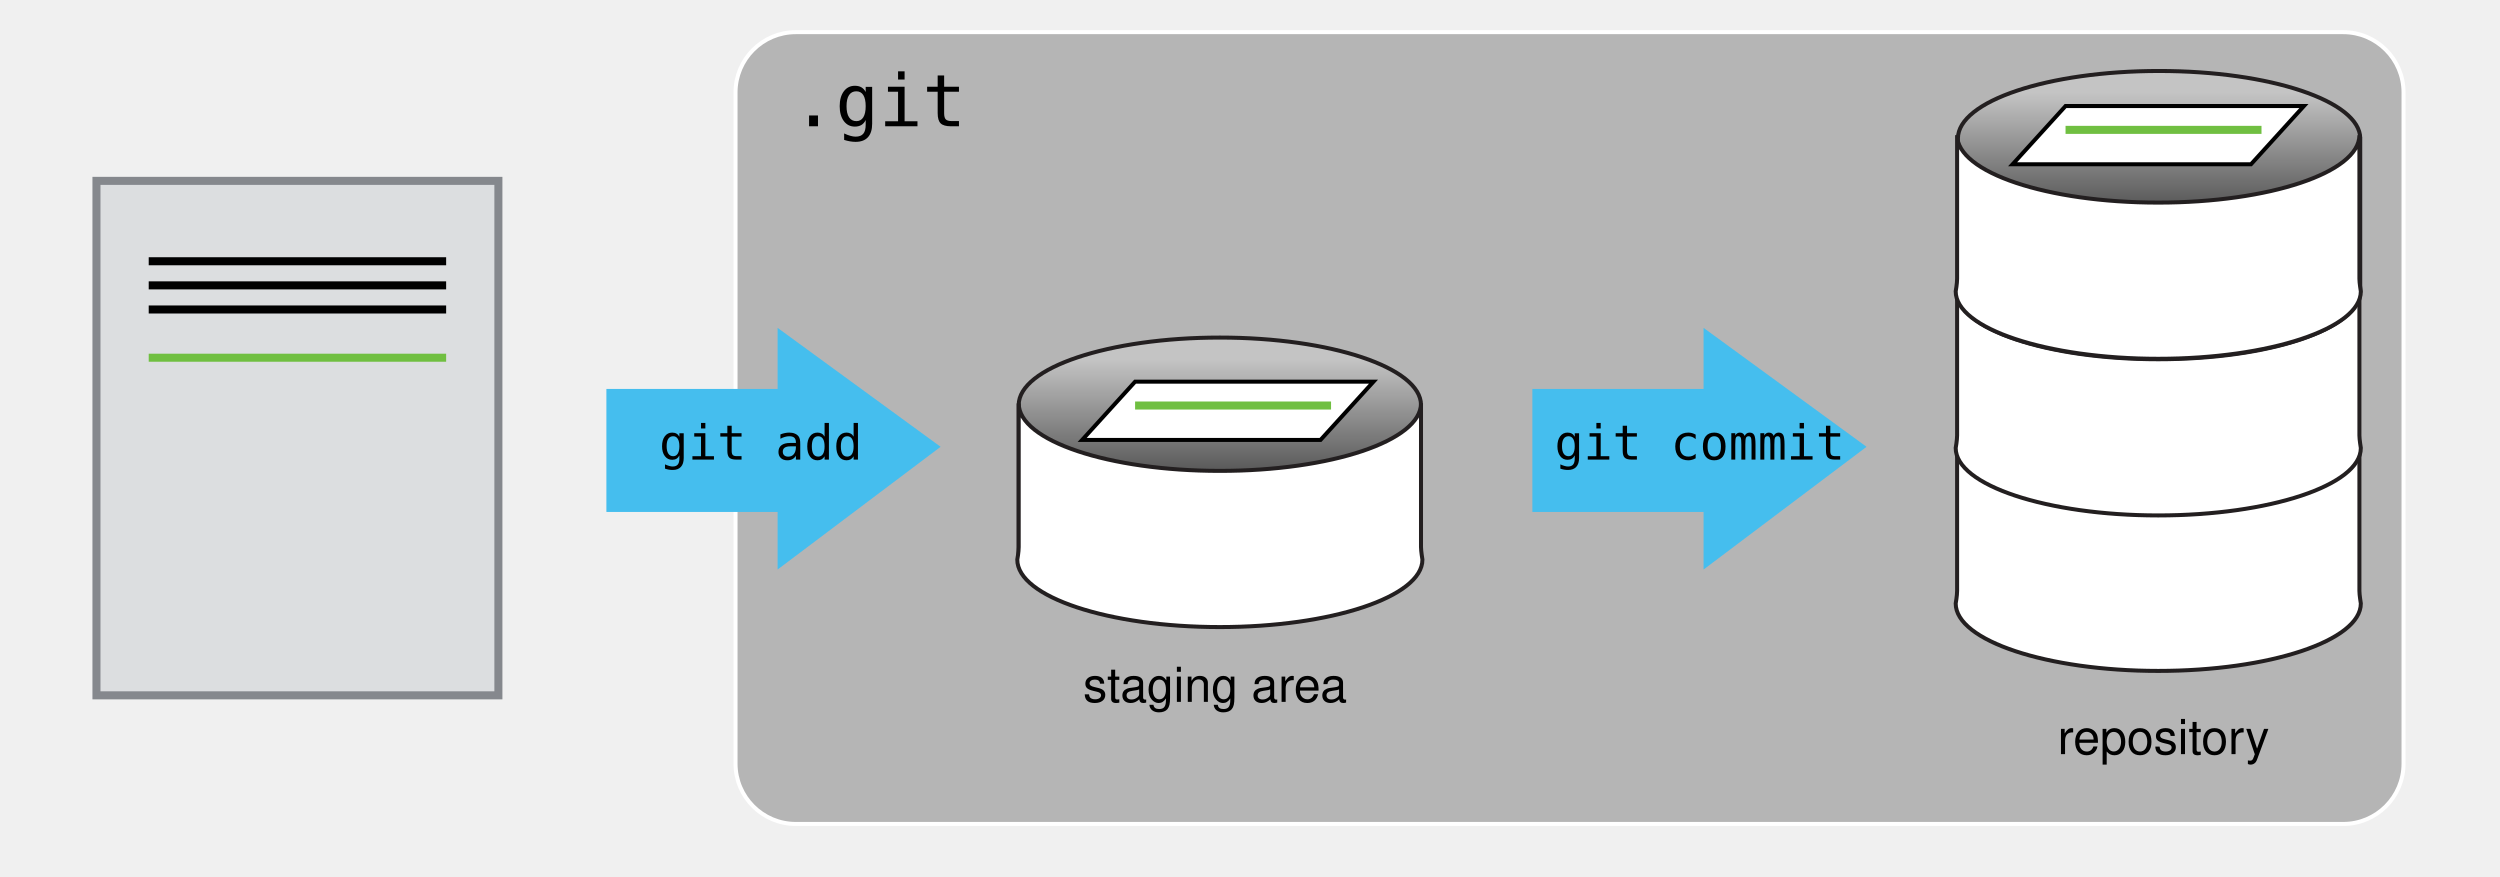
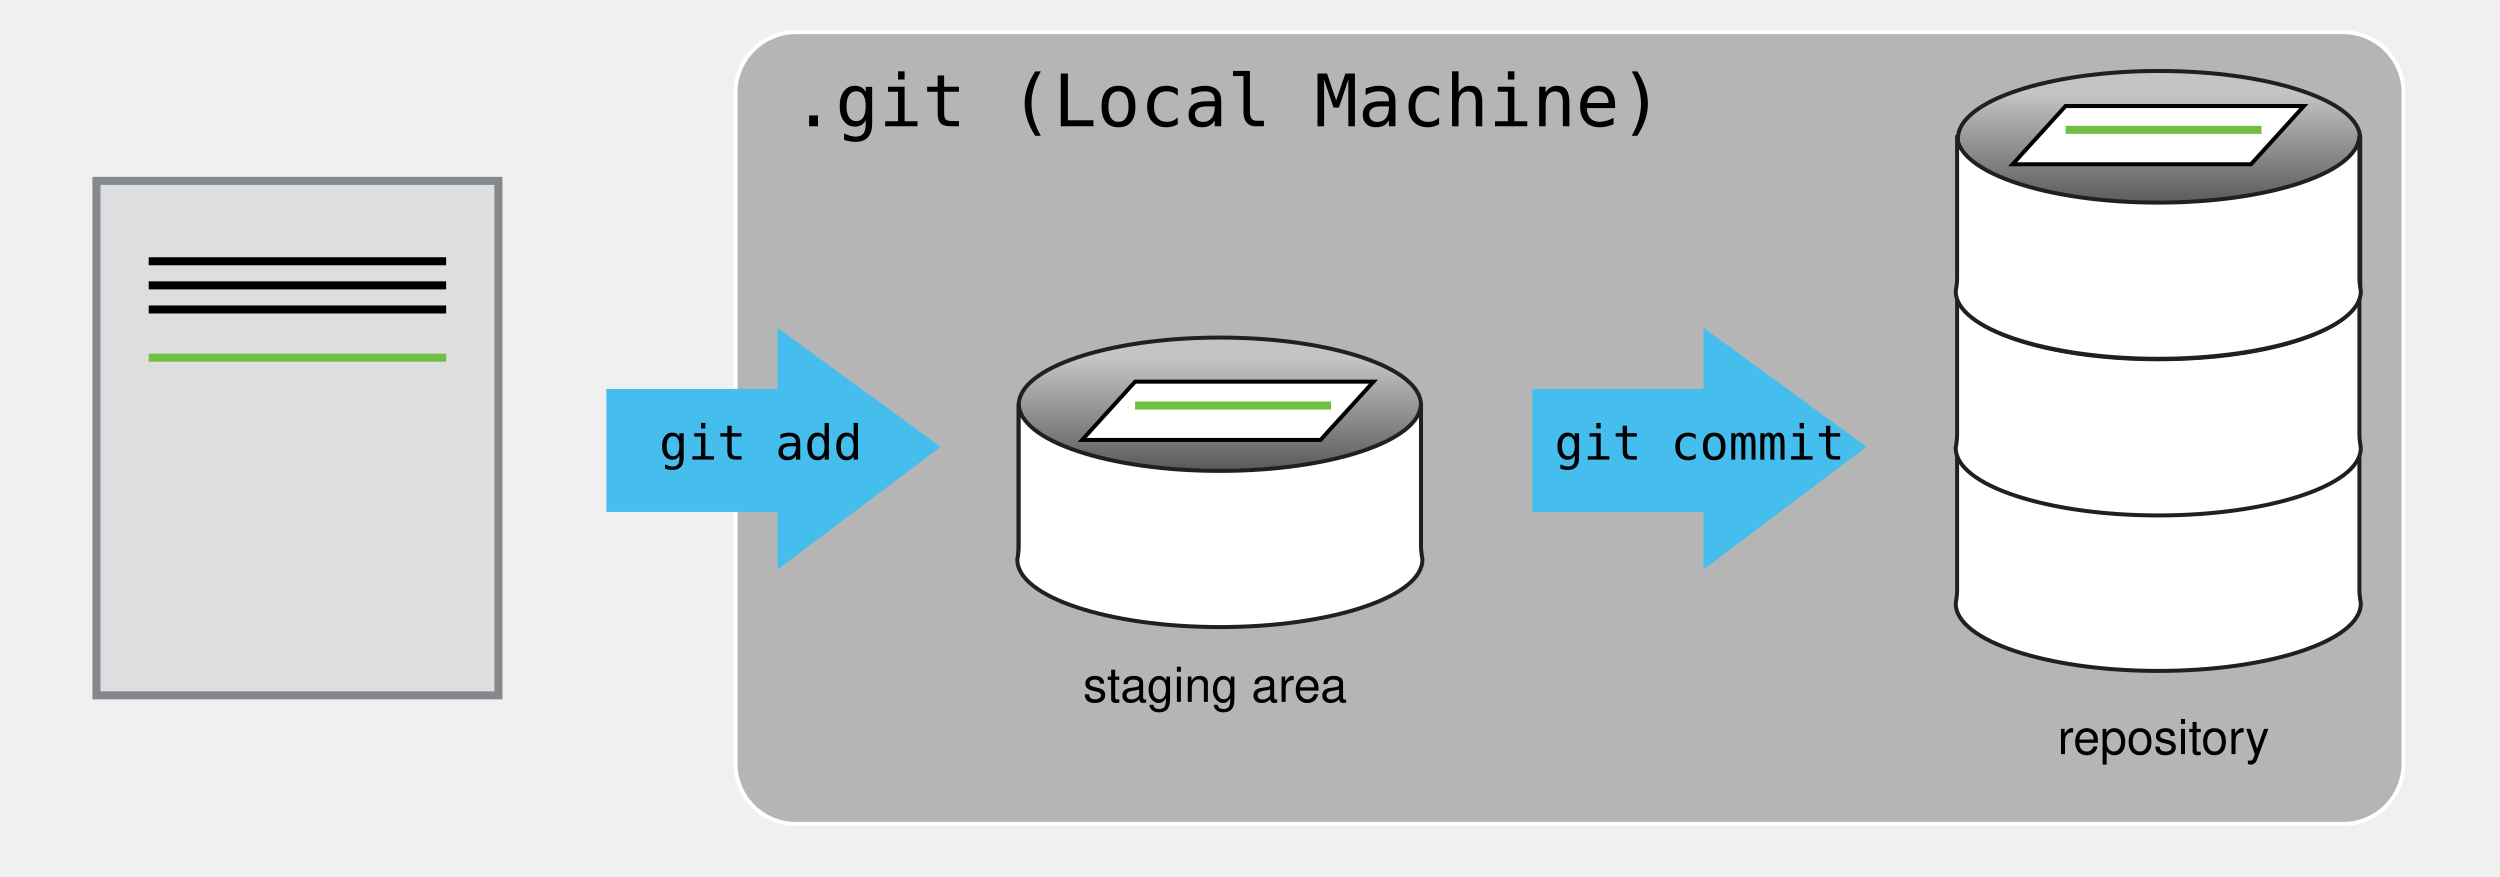
<svg xmlns="http://www.w3.org/2000/svg" version="1.1" x="0px" y="0px" width="622px" height="218px" viewBox="0 0 622 218" enable-background="new 0 0 622 218" xml:space="preserve">
  <g id="Layer_5">
    <path fill="#B5B5B5" stroke="#FFFFFF" stroke-miterlimit="10" d="M598,23c0-8.284-6.716-15-15-15H198c-8.284,0-15,6.716-15,15v167   c0,8.284,6.716,15,15,15h385c8.284,0,15-6.716,15-15V23z" />
    <rect x="197" y="19" fill="none" width="70" height="28" />
-     <text transform="matrix(1 0 0 1 197 31.4199)" font-family="'Consolas'" font-size="18">.git</text>
+     <text transform="matrix(1 0 0 1 197 31.4199)" font-family="'Consolas'" font-size="18">.git (Local Machine)</text>
  </g>
  <g id="Layer_3">
    <g>
      <linearGradient id="SVGID_1_" gradientUnits="userSpaceOnUse" x1="303.499" y1="83.986" x2="303.499" y2="139.234">
        <stop offset="0.098" style="stop-color:#C4C4C4" />
        <stop offset="0.533" style="stop-color:#686868" />
        <stop offset="1" style="stop-color:#000000" />
      </linearGradient>
      <path fill="url(#SVGID_1_)" stroke="#231F20" stroke-miterlimit="10" d="M253.453,138.206c0-9.264,22.404-16.778,50.047-16.778    s50.045,7.514,50.045,16.778v1.028c0,0,0-2.115,0-3.117c0-1.006,0-35.744,0-35.744v0.394c0-9.27-22.402-16.78-50.045-16.78    s-50.047,7.51-50.047,16.78v-0.394c0,0,0,34.519,0,35.733c0,1.205,0,3.128,0,3.128V138.206z" />
      <g>
        <path fill="#FFFFFF" stroke="#231F20" stroke-miterlimit="10" d="M353.545,100.373c0,0,0,34.738,0,35.744     c0,1.002,0.355,3.117,0.355,3.117c0,9.271-22.758,16.78-50.4,16.78s-50.4-7.509-50.4-16.78c0,0,0.354-1.923,0.354-3.128     c0-1.214,0-35.733,0-35.733c0,9.274,22.404,16.785,50.047,16.785S353.545,109.647,353.545,100.373z" />
      </g>
    </g>
    <g>
      <polygon fill="#FFFFFF" stroke="#000000" stroke-miterlimit="10" points="341.719,94.965 282.411,94.965 269.235,109.459     328.542,109.459   " />
      <line fill="none" stroke="#70BF41" stroke-width="2" x1="282.411" y1="100.894" x2="331.165" y2="100.894" />
    </g>
  </g>
  <g id="Layer_4">
    <linearGradient id="SVGID_2_" gradientUnits="userSpaceOnUse" x1="537.177" y1="17.66" x2="537.177" y2="72.913">
      <stop offset="0.098" style="stop-color:#C4C4C4" />
      <stop offset="0.533" style="stop-color:#686868" />
      <stop offset="1" style="stop-color:#000000" />
    </linearGradient>
    <path fill="url(#SVGID_2_)" stroke="#231F20" stroke-miterlimit="10" d="M487.13,71.882c0-9.268,22.407-16.781,50.047-16.781   c27.641,0,50.047,7.513,50.047,16.781v1.03c0,0,0-2.118,0-3.121s0-35.739,0-35.739v0.388c0-9.268-22.406-16.781-50.047-16.781   c-27.64,0-50.047,7.513-50.047,16.781v-0.388c0,0,0,34.519,0,35.728s0,3.132,0,3.132V71.882z" />
    <g>
      <path fill="#FFFFFF" stroke="#231F20" stroke-miterlimit="10" d="M587.021,111.284c0,0,0,34.737,0,35.739    c0,1.003,0.354,3.122,0.354,3.122c0,9.268-22.76,16.779-50.4,16.779c-27.64,0-50.399-7.512-50.399-16.779    c0,0,0.353-1.923,0.353-3.132s0-35.729,0-35.729c0,9.268,22.407,16.78,50.047,16.78    C564.614,128.064,587.021,120.551,587.021,111.284z" />
    </g>
    <g>
      <path fill="#FFFFFF" stroke="#231F20" stroke-miterlimit="10" d="M587.021,72.601c0,0,0,34.736,0,35.739    c0,1.002,0.354,3.12,0.354,3.12c0,9.268-22.76,16.78-50.4,16.78c-27.64,0-50.399-7.513-50.399-16.78c0,0,0.353-1.923,0.353-3.132    s0-35.728,0-35.728c0,9.268,22.407,16.78,50.047,16.78C564.614,89.381,587.021,81.869,587.021,72.601z" />
    </g>
    <g>
      <path fill="#FFFFFF" stroke="#231F20" stroke-miterlimit="10" d="M587.021,33.628c0,0,0,34.737,0,35.739s0.354,3.12,0.354,3.12    c0,9.269-22.76,16.781-50.4,16.781c-27.64,0-50.399-7.513-50.399-16.781c0,0,0.353-1.922,0.353-3.131s0-35.728,0-35.728    c0,9.268,22.407,16.78,50.047,16.78C564.614,50.409,587.021,42.896,587.021,33.628z" />
    </g>
    <g>
      <polygon fill="#FFFFFF" stroke="#000000" stroke-miterlimit="10" points="573.216,26.381 513.908,26.381 500.732,40.875     560.039,40.875   " />
      <line fill="none" stroke="#70BF41" stroke-width="2" x1="513.908" y1="32.311" x2="562.662" y2="32.311" />
    </g>
  </g>
  <g id="Layer_1">
    <g>
      <rect x="24" y="45" fill="#DCDEE0" width="100" height="128" />
      <rect x="24" y="45" fill="none" stroke="#85888D" stroke-width="2" width="100" height="128" />
      <line fill="none" stroke="#000000" stroke-width="2" x1="37" y1="65" x2="111" y2="65" />
      <line fill="none" stroke="#000000" stroke-width="2" x1="37" y1="71" x2="111" y2="71" />
      <line fill="none" stroke="#000000" stroke-width="2" x1="37" y1="77" x2="111" y2="77" />
      <line fill="none" stroke="#70BF41" stroke-width="2" x1="37" y1="89" x2="111" y2="89" />
    </g>
  </g>
  <g id="Layer_2">
    <g>
      <rect x="150.871" y="96.768" fill="#45BEEE" width="45.956" height="30.604" />
      <polygon fill="#45BEEE" points="193.467,81.571 193.467,141.696 234.02,111.163   " />
    </g>
    <rect x="164" y="106.069" fill="none" width="52.743" height="14" />
    <text transform="matrix(1 0 0 1 164 114.3496)" font-family="'Consolas'" font-size="12">git add</text>
    <g>
      <rect x="381.251" y="96.768" fill="#45BEEE" width="45.956" height="30.604" />
      <polygon fill="#45BEEE" points="423.847,81.571 423.847,141.696 464.399,111.163   " />
    </g>
    <rect x="376.98" y="106.069" fill="none" width="85.542" height="14" />
    <text transform="matrix(1 0 0 1 386.7637 114.3496)" font-family="'Consolas'" font-size="12">git commit</text>
    <rect x="229" y="166" fill="none" width="147" height="17" />
    <text transform="matrix(1 0 0 1 269.4766 174.6279)" font-family="'Helvetica'" font-size="12">staging area</text>
    <rect x="464.785" y="179" fill="none" width="147" height="17" />
    <text transform="matrix(1 0 0 1 511.9414 187.6279)" font-family="'Helvetica'" font-size="12">repository</text>
  </g>
</svg>
